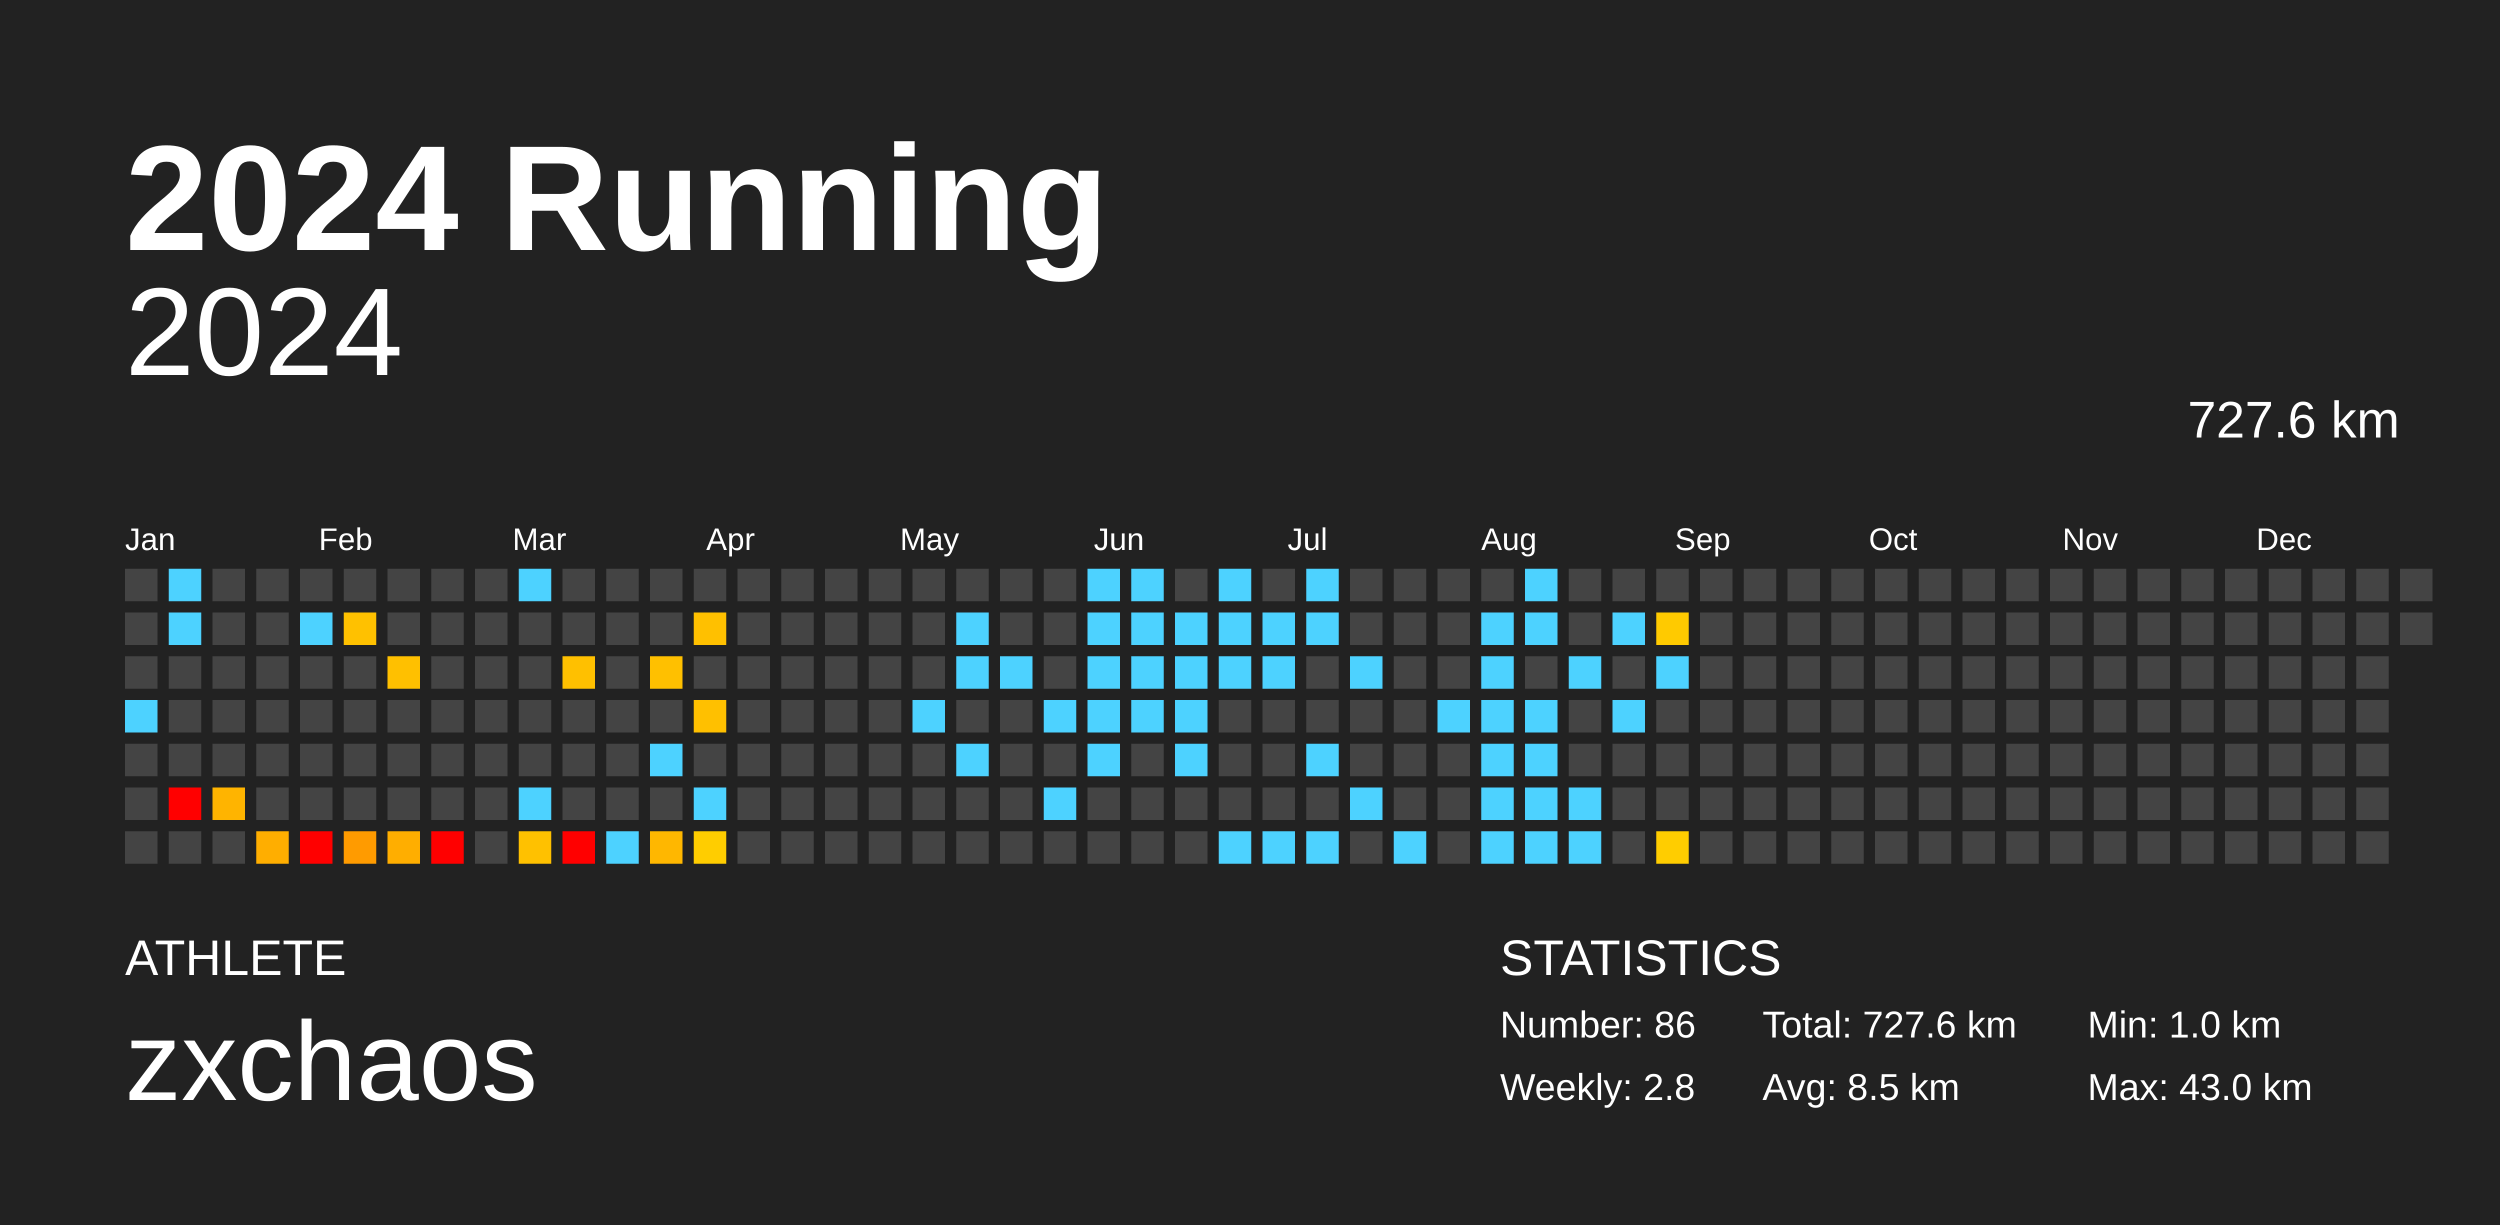
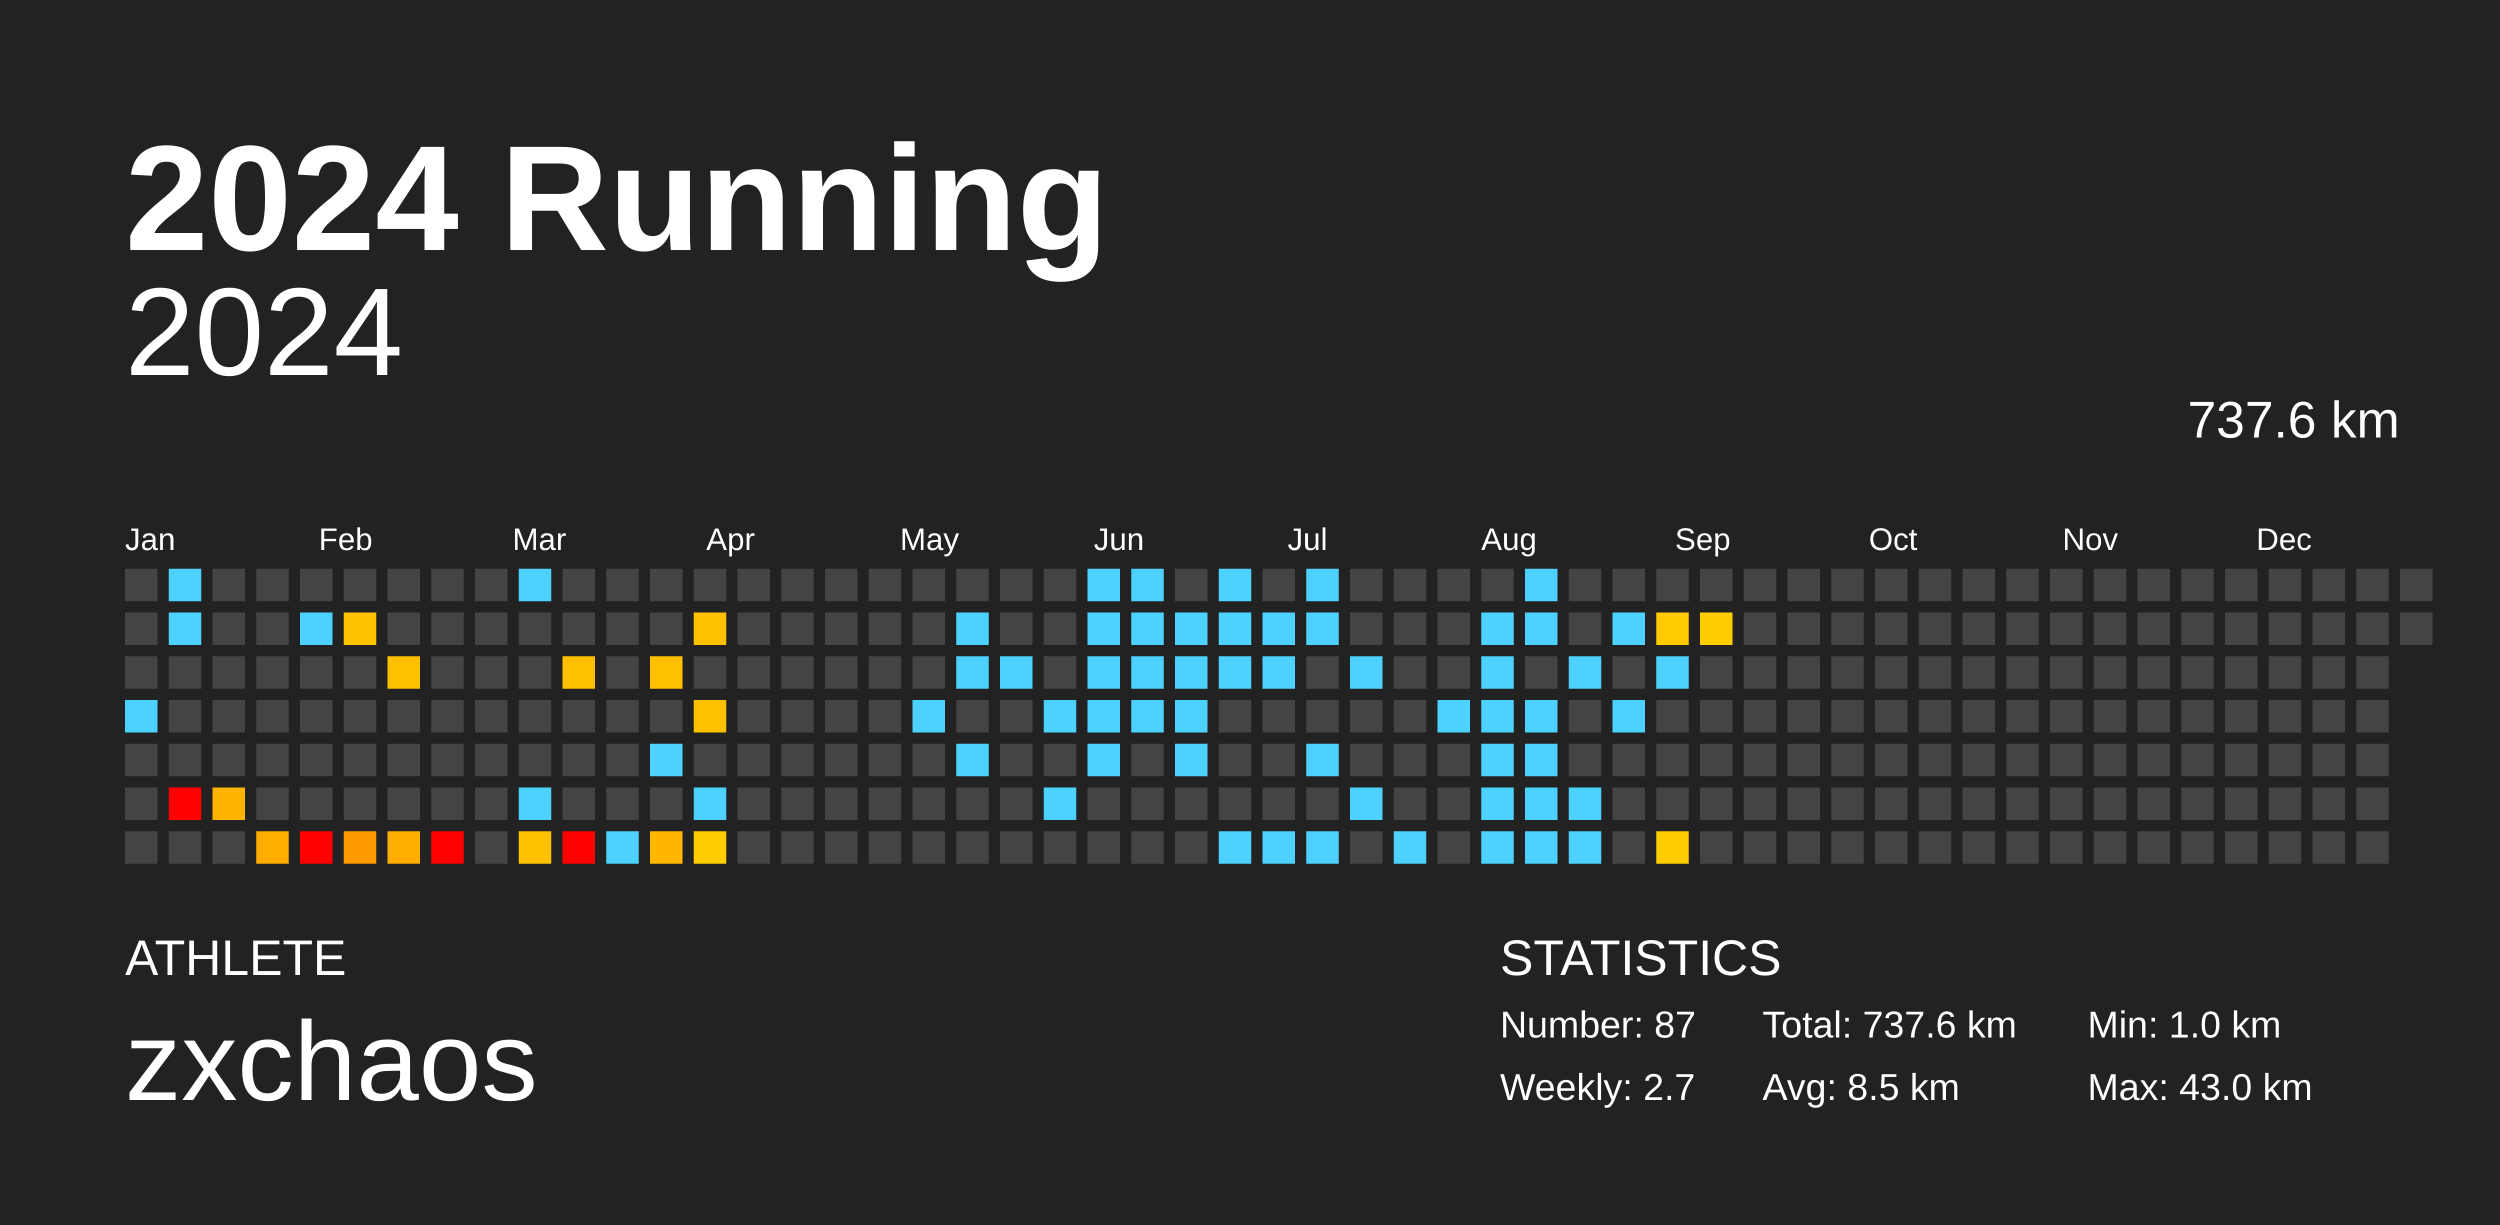
<svg xmlns="http://www.w3.org/2000/svg" baseProfile="full" height="98mm" version="1.1" viewBox="0,0,200,98" width="200mm">
  <defs />
  <rect fill="#222222" height="98" width="200" x="0" y="0" />
  <text fill="#FFFFFF" style="font-size:12px; font-family:Arial; font-weight:bold;" x="10" y="20">2024 Running</text>
  <text fill="#FFFFFF" style="font-size:4px; font-family:Arial" x="10" y="78">ATHLETE</text>
  <text fill="#FFFFFF" style="font-size:9px; font-family:Arial" x="10" y="88">zxchaos</text>
  <text fill="#FFFFFF" style="font-size:4px; font-family:Arial" x="120" y="78">STATISTICS</text>
-   <text fill="#FFFFFF" style="font-size:3px; font-family:Arial" x="120" y="83">Number: 86</text>
-   <text fill="#FFFFFF" style="font-size:3px; font-family:Arial" x="120" y="88">Weekly: 2.8</text>
-   <text fill="#FFFFFF" style="font-size:3px; font-family:Arial" x="141" y="83">Total: 727.6 km</text>
+   <text fill="#FFFFFF" style="font-size:3px; font-family:Arial" x="120" y="83">Number: 87</text>
+   <text fill="#FFFFFF" style="font-size:3px; font-family:Arial" x="120" y="88">Weekly: 2.7</text>
+   <text fill="#FFFFFF" style="font-size:3px; font-family:Arial" x="141" y="83">Total: 737.6 km</text>
  <text fill="#FFFFFF" style="font-size:3px; font-family:Arial" x="141" y="88">Avg: 8.5 km</text>
  <text fill="#FFFFFF" style="font-size:3px; font-family:Arial" x="167" y="83">Min: 1.0 km</text>
  <text fill="#FFFFFF" style="font-size:3px; font-family:Arial" x="167" y="88">Max: 43.0 km</text>
  <text alignment-baseline="hanging" fill="#FFFFFF" style="font-size:10.0px; font-family:Arial;" x="10" y="30">2024</text>
-   <text alignment-baseline="hanging" fill="#FFFFFF" style="font-size:4.125px; font-family:Arial;" x="175" y="35">727.6 km</text>
+   <text alignment-baseline="hanging" fill="#FFFFFF" style="font-size:4.125px; font-family:Arial;" x="175" y="35">737.6 km</text>
  <text fill="#FFFFFF" style="font-size:2.5px; font-family:Arial" x="10.0" y="44">Jan</text>
  <text fill="#FFFFFF" style="font-size:2.5px; font-family:Arial" x="25.5" y="44">Feb</text>
  <text fill="#FFFFFF" style="font-size:2.5px; font-family:Arial" x="41.0" y="44">Mar</text>
  <text fill="#FFFFFF" style="font-size:2.5px; font-family:Arial" x="56.5" y="44">Apr</text>
  <text fill="#FFFFFF" style="font-size:2.5px; font-family:Arial" x="72.0" y="44">May</text>
  <text fill="#FFFFFF" style="font-size:2.5px; font-family:Arial" x="87.5" y="44">Jun</text>
  <text fill="#FFFFFF" style="font-size:2.5px; font-family:Arial" x="103.0" y="44">Jul</text>
  <text fill="#FFFFFF" style="font-size:2.5px; font-family:Arial" x="118.5" y="44">Aug</text>
  <text fill="#FFFFFF" style="font-size:2.5px; font-family:Arial" x="134.0" y="44">Sep</text>
  <text fill="#FFFFFF" style="font-size:2.5px; font-family:Arial" x="149.5" y="44">Oct</text>
  <text fill="#FFFFFF" style="font-size:2.5px; font-family:Arial" x="165.0" y="44">Nov</text>
  <text fill="#FFFFFF" style="font-size:2.5px; font-family:Arial" x="180.5" y="44">Dec</text>
  <rect fill="#444444" height="2.6" width="2.6" x="10.0" y="45.5" />
  <rect fill="#444444" height="2.6" width="2.6" x="10.0" y="49.0" />
  <rect fill="#444444" height="2.6" width="2.6" x="10.0" y="52.5" />
  <rect fill="#4dd2ff" height="2.6" width="2.6" x="10.0" y="56.0" />
  <rect fill="#444444" height="2.6" width="2.6" x="10.0" y="59.5" />
  <rect fill="#444444" height="2.6" width="2.6" x="10.0" y="63.0" />
  <rect fill="#444444" height="2.6" width="2.6" x="10.0" y="66.5" />
  <rect fill="#4dd2ff" height="2.6" width="2.6" x="13.5" y="45.5" />
  <rect fill="#4dd2ff" height="2.6" width="2.6" x="13.5" y="49.0" />
  <rect fill="#444444" height="2.6" width="2.6" x="13.5" y="52.5" />
  <rect fill="#444444" height="2.6" width="2.6" x="13.5" y="56.0" />
  <rect fill="#444444" height="2.6" width="2.6" x="13.5" y="59.5" />
  <rect fill="red" height="2.6" width="2.6" x="13.5" y="63.0" />
  <rect fill="#444444" height="2.6" width="2.6" x="13.5" y="66.5" />
  <rect fill="#444444" height="2.6" width="2.6" x="17.0" y="45.5" />
  <rect fill="#444444" height="2.6" width="2.6" x="17.0" y="49.0" />
  <rect fill="#444444" height="2.6" width="2.6" x="17.0" y="52.5" />
  <rect fill="#444444" height="2.6" width="2.6" x="17.0" y="56.0" />
  <rect fill="#444444" height="2.6" width="2.6" x="17.0" y="59.5" />
  <rect fill="#ffb400" height="2.6" width="2.6" x="17.0" y="63.0" />
  <rect fill="#444444" height="2.6" width="2.6" x="17.0" y="66.5" />
  <rect fill="#444444" height="2.6" width="2.6" x="20.5" y="45.5" />
  <rect fill="#444444" height="2.6" width="2.6" x="20.5" y="49.0" />
  <rect fill="#444444" height="2.6" width="2.6" x="20.5" y="52.5" />
  <rect fill="#444444" height="2.6" width="2.6" x="20.5" y="56.0" />
  <rect fill="#444444" height="2.6" width="2.6" x="20.5" y="59.5" />
  <rect fill="#444444" height="2.6" width="2.6" x="20.5" y="63.0" />
  <rect fill="#ffae00" height="2.6" width="2.6" x="20.5" y="66.5" />
  <rect fill="#444444" height="2.6" width="2.6" x="24.0" y="45.5" />
  <rect fill="#4dd2ff" height="2.6" width="2.6" x="24.0" y="49.0" />
  <rect fill="#444444" height="2.6" width="2.6" x="24.0" y="52.5" />
  <rect fill="#444444" height="2.6" width="2.6" x="24.0" y="56.0" />
  <rect fill="#444444" height="2.6" width="2.6" x="24.0" y="59.5" />
  <rect fill="#444444" height="2.6" width="2.6" x="24.0" y="63.0" />
  <rect fill="red" height="2.6" width="2.6" x="24.0" y="66.5" />
  <rect fill="#444444" height="2.6" width="2.6" x="27.5" y="45.5" />
  <rect fill="#ffc100" height="2.6" width="2.6" x="27.5" y="49.0" />
  <rect fill="#444444" height="2.6" width="2.6" x="27.5" y="52.5" />
  <rect fill="#444444" height="2.6" width="2.6" x="27.5" y="56.0" />
  <rect fill="#444444" height="2.6" width="2.6" x="27.5" y="59.5" />
  <rect fill="#444444" height="2.6" width="2.6" x="27.5" y="63.0" />
  <rect fill="#ff9b00" height="2.6" width="2.6" x="27.5" y="66.5" />
  <rect fill="#444444" height="2.6" width="2.6" x="31.0" y="45.5" />
  <rect fill="#444444" height="2.6" width="2.6" x="31.0" y="49.0" />
  <rect fill="#ffc000" height="2.6" width="2.6" x="31.0" y="52.5" />
  <rect fill="#444444" height="2.6" width="2.6" x="31.0" y="56.0" />
  <rect fill="#444444" height="2.6" width="2.6" x="31.0" y="59.5" />
  <rect fill="#444444" height="2.6" width="2.6" x="31.0" y="63.0" />
  <rect fill="#ffae00" height="2.6" width="2.6" x="31.0" y="66.5" />
  <rect fill="#444444" height="2.6" width="2.6" x="34.5" y="45.5" />
  <rect fill="#444444" height="2.6" width="2.6" x="34.5" y="49.0" />
  <rect fill="#444444" height="2.6" width="2.6" x="34.5" y="52.5" />
  <rect fill="#444444" height="2.6" width="2.6" x="34.5" y="56.0" />
  <rect fill="#444444" height="2.6" width="2.6" x="34.5" y="59.5" />
  <rect fill="#444444" height="2.6" width="2.6" x="34.5" y="63.0" />
  <rect fill="red" height="2.6" width="2.6" x="34.5" y="66.5" />
  <rect fill="#444444" height="2.6" width="2.6" x="38.0" y="45.5" />
  <rect fill="#444444" height="2.6" width="2.6" x="38.0" y="49.0" />
  <rect fill="#444444" height="2.6" width="2.6" x="38.0" y="52.5" />
  <rect fill="#444444" height="2.6" width="2.6" x="38.0" y="56.0" />
  <rect fill="#444444" height="2.6" width="2.6" x="38.0" y="59.5" />
  <rect fill="#444444" height="2.6" width="2.6" x="38.0" y="63.0" />
  <rect fill="#444444" height="2.6" width="2.6" x="38.0" y="66.5" />
  <rect fill="#4dd2ff" height="2.6" width="2.6" x="41.5" y="45.5" />
  <rect fill="#444444" height="2.6" width="2.6" x="41.5" y="49.0" />
  <rect fill="#444444" height="2.6" width="2.6" x="41.5" y="52.5" />
  <rect fill="#444444" height="2.6" width="2.6" x="41.5" y="56.0" />
  <rect fill="#444444" height="2.6" width="2.6" x="41.5" y="59.5" />
  <rect fill="#4dd2ff" height="2.6" width="2.6" x="41.5" y="63.0" />
  <rect fill="#ffc100" height="2.6" width="2.6" x="41.5" y="66.5" />
  <rect fill="#444444" height="2.6" width="2.6" x="45.0" y="45.5" />
  <rect fill="#444444" height="2.6" width="2.6" x="45.0" y="49.0" />
  <rect fill="#ffc000" height="2.6" width="2.6" x="45.0" y="52.5" />
  <rect fill="#444444" height="2.6" width="2.6" x="45.0" y="56.0" />
  <rect fill="#444444" height="2.6" width="2.6" x="45.0" y="59.5" />
  <rect fill="#444444" height="2.6" width="2.6" x="45.0" y="63.0" />
  <rect fill="red" height="2.6" width="2.6" x="45.0" y="66.5" />
  <rect fill="#444444" height="2.6" width="2.6" x="48.5" y="45.5" />
  <rect fill="#444444" height="2.6" width="2.6" x="48.5" y="49.0" />
  <rect fill="#444444" height="2.6" width="2.6" x="48.5" y="52.5" />
  <rect fill="#444444" height="2.6" width="2.6" x="48.5" y="56.0" />
  <rect fill="#444444" height="2.6" width="2.6" x="48.5" y="59.5" />
  <rect fill="#444444" height="2.6" width="2.6" x="48.5" y="63.0" />
  <rect fill="#4dd2ff" height="2.6" width="2.6" x="48.5" y="66.5" />
  <rect fill="#444444" height="2.6" width="2.6" x="52.0" y="45.5" />
  <rect fill="#444444" height="2.6" width="2.6" x="52.0" y="49.0" />
  <rect fill="#ffc000" height="2.6" width="2.6" x="52.0" y="52.5" />
  <rect fill="#444444" height="2.6" width="2.6" x="52.0" y="56.0" />
  <rect fill="#4dd2ff" height="2.6" width="2.6" x="52.0" y="59.5" />
  <rect fill="#444444" height="2.6" width="2.6" x="52.0" y="63.0" />
  <rect fill="#ffb700" height="2.6" width="2.6" x="52.0" y="66.5" />
  <rect fill="#444444" height="2.6" width="2.6" x="55.5" y="45.5" />
  <rect fill="#ffc000" height="2.6" width="2.6" x="55.5" y="49.0" />
  <rect fill="#444444" height="2.6" width="2.6" x="55.5" y="52.5" />
  <rect fill="#ffc000" height="2.6" width="2.6" x="55.5" y="56.0" />
  <rect fill="#444444" height="2.6" width="2.6" x="55.5" y="59.5" />
  <rect fill="#4dd2ff" height="2.6" width="2.6" x="55.5" y="63.0" />
  <rect fill="#ffcd00" height="2.6" width="2.6" x="55.5" y="66.5" />
  <rect fill="#444444" height="2.6" width="2.6" x="59.0" y="45.5" />
  <rect fill="#444444" height="2.6" width="2.6" x="59.0" y="49.0" />
  <rect fill="#444444" height="2.6" width="2.6" x="59.0" y="52.5" />
  <rect fill="#444444" height="2.6" width="2.6" x="59.0" y="56.0" />
  <rect fill="#444444" height="2.6" width="2.6" x="59.0" y="59.5" />
  <rect fill="#444444" height="2.6" width="2.6" x="59.0" y="63.0" />
  <rect fill="#444444" height="2.6" width="2.6" x="59.0" y="66.5" />
  <rect fill="#444444" height="2.6" width="2.6" x="62.5" y="45.5" />
  <rect fill="#444444" height="2.6" width="2.6" x="62.5" y="49.0" />
  <rect fill="#444444" height="2.6" width="2.6" x="62.5" y="52.5" />
  <rect fill="#444444" height="2.6" width="2.6" x="62.5" y="56.0" />
  <rect fill="#444444" height="2.6" width="2.6" x="62.5" y="59.5" />
  <rect fill="#444444" height="2.6" width="2.6" x="62.5" y="63.0" />
  <rect fill="#444444" height="2.6" width="2.6" x="62.5" y="66.5" />
  <rect fill="#444444" height="2.6" width="2.6" x="66.0" y="45.5" />
  <rect fill="#444444" height="2.6" width="2.6" x="66.0" y="49.0" />
  <rect fill="#444444" height="2.6" width="2.6" x="66.0" y="52.5" />
  <rect fill="#444444" height="2.6" width="2.6" x="66.0" y="56.0" />
  <rect fill="#444444" height="2.6" width="2.6" x="66.0" y="59.5" />
  <rect fill="#444444" height="2.6" width="2.6" x="66.0" y="63.0" />
  <rect fill="#444444" height="2.6" width="2.6" x="66.0" y="66.5" />
  <rect fill="#444444" height="2.6" width="2.6" x="69.5" y="45.5" />
  <rect fill="#444444" height="2.6" width="2.6" x="69.5" y="49.0" />
  <rect fill="#444444" height="2.6" width="2.6" x="69.5" y="52.5" />
  <rect fill="#444444" height="2.6" width="2.6" x="69.5" y="56.0" />
  <rect fill="#444444" height="2.6" width="2.6" x="69.5" y="59.5" />
  <rect fill="#444444" height="2.6" width="2.6" x="69.5" y="63.0" />
  <rect fill="#444444" height="2.6" width="2.6" x="69.5" y="66.5" />
  <rect fill="#444444" height="2.6" width="2.6" x="73.0" y="45.5" />
  <rect fill="#444444" height="2.6" width="2.6" x="73.0" y="49.0" />
  <rect fill="#444444" height="2.6" width="2.6" x="73.0" y="52.5" />
  <rect fill="#4dd2ff" height="2.6" width="2.6" x="73.0" y="56.0" />
  <rect fill="#444444" height="2.6" width="2.6" x="73.0" y="59.5" />
  <rect fill="#444444" height="2.6" width="2.6" x="73.0" y="63.0" />
  <rect fill="#444444" height="2.6" width="2.6" x="73.0" y="66.5" />
  <rect fill="#444444" height="2.6" width="2.6" x="76.5" y="45.5" />
  <rect fill="#4dd2ff" height="2.6" width="2.6" x="76.5" y="49.0" />
  <rect fill="#4dd2ff" height="2.6" width="2.6" x="76.5" y="52.5" />
  <rect fill="#444444" height="2.6" width="2.6" x="76.5" y="56.0" />
  <rect fill="#4dd2ff" height="2.6" width="2.6" x="76.5" y="59.5" />
  <rect fill="#444444" height="2.6" width="2.6" x="76.5" y="63.0" />
  <rect fill="#444444" height="2.6" width="2.6" x="76.5" y="66.5" />
  <rect fill="#444444" height="2.6" width="2.6" x="80.0" y="45.5" />
  <rect fill="#444444" height="2.6" width="2.6" x="80.0" y="49.0" />
  <rect fill="#4dd2ff" height="2.6" width="2.6" x="80.0" y="52.5" />
  <rect fill="#444444" height="2.6" width="2.6" x="80.0" y="56.0" />
  <rect fill="#444444" height="2.6" width="2.6" x="80.0" y="59.5" />
  <rect fill="#444444" height="2.6" width="2.6" x="80.0" y="63.0" />
  <rect fill="#444444" height="2.6" width="2.6" x="80.0" y="66.5" />
  <rect fill="#444444" height="2.6" width="2.6" x="83.5" y="45.5" />
  <rect fill="#444444" height="2.6" width="2.6" x="83.5" y="49.0" />
  <rect fill="#444444" height="2.6" width="2.6" x="83.5" y="52.5" />
  <rect fill="#4dd2ff" height="2.6" width="2.6" x="83.5" y="56.0" />
  <rect fill="#444444" height="2.6" width="2.6" x="83.5" y="59.5" />
  <rect fill="#4dd2ff" height="2.6" width="2.6" x="83.5" y="63.0" />
  <rect fill="#444444" height="2.6" width="2.6" x="83.5" y="66.5" />
  <rect fill="#4dd2ff" height="2.6" width="2.6" x="87.0" y="45.5" />
  <rect fill="#4dd2ff" height="2.6" width="2.6" x="87.0" y="49.0" />
  <rect fill="#4dd2ff" height="2.6" width="2.6" x="87.0" y="52.5" />
  <rect fill="#4dd2ff" height="2.6" width="2.6" x="87.0" y="56.0" />
  <rect fill="#4dd2ff" height="2.6" width="2.6" x="87.0" y="59.5" />
  <rect fill="#444444" height="2.6" width="2.6" x="87.0" y="63.0" />
  <rect fill="#444444" height="2.6" width="2.6" x="87.0" y="66.5" />
  <rect fill="#4dd2ff" height="2.6" width="2.6" x="90.5" y="45.5" />
  <rect fill="#4dd2ff" height="2.6" width="2.6" x="90.5" y="49.0" />
  <rect fill="#4dd2ff" height="2.6" width="2.6" x="90.5" y="52.5" />
  <rect fill="#4dd2ff" height="2.6" width="2.6" x="90.5" y="56.0" />
  <rect fill="#444444" height="2.6" width="2.6" x="90.5" y="59.5" />
  <rect fill="#444444" height="2.6" width="2.6" x="90.5" y="63.0" />
  <rect fill="#444444" height="2.6" width="2.6" x="90.5" y="66.5" />
  <rect fill="#444444" height="2.6" width="2.6" x="94.0" y="45.5" />
  <rect fill="#4dd2ff" height="2.6" width="2.6" x="94.0" y="49.0" />
  <rect fill="#4dd2ff" height="2.6" width="2.6" x="94.0" y="52.5" />
  <rect fill="#4dd2ff" height="2.6" width="2.6" x="94.0" y="56.0" />
  <rect fill="#4dd2ff" height="2.6" width="2.6" x="94.0" y="59.5" />
  <rect fill="#444444" height="2.6" width="2.6" x="94.0" y="63.0" />
  <rect fill="#444444" height="2.6" width="2.6" x="94.0" y="66.5" />
  <rect fill="#4dd2ff" height="2.6" width="2.6" x="97.5" y="45.5" />
  <rect fill="#4dd2ff" height="2.6" width="2.6" x="97.5" y="49.0" />
  <rect fill="#4dd2ff" height="2.6" width="2.6" x="97.5" y="52.5" />
  <rect fill="#444444" height="2.6" width="2.6" x="97.5" y="56.0" />
  <rect fill="#444444" height="2.6" width="2.6" x="97.5" y="59.5" />
  <rect fill="#444444" height="2.6" width="2.6" x="97.5" y="63.0" />
  <rect fill="#4dd2ff" height="2.6" width="2.6" x="97.5" y="66.5" />
  <rect fill="#444444" height="2.6" width="2.6" x="101.0" y="45.5" />
  <rect fill="#4dd2ff" height="2.6" width="2.6" x="101.0" y="49.0" />
  <rect fill="#4dd2ff" height="2.6" width="2.6" x="101.0" y="52.5" />
  <rect fill="#444444" height="2.6" width="2.6" x="101.0" y="56.0" />
  <rect fill="#444444" height="2.6" width="2.6" x="101.0" y="59.5" />
  <rect fill="#444444" height="2.6" width="2.6" x="101.0" y="63.0" />
  <rect fill="#4dd2ff" height="2.6" width="2.6" x="101.0" y="66.5" />
  <rect fill="#4dd2ff" height="2.6" width="2.6" x="104.5" y="45.5" />
  <rect fill="#4dd2ff" height="2.6" width="2.6" x="104.5" y="49.0" />
  <rect fill="#444444" height="2.6" width="2.6" x="104.5" y="52.5" />
  <rect fill="#444444" height="2.6" width="2.6" x="104.5" y="56.0" />
  <rect fill="#4dd2ff" height="2.6" width="2.6" x="104.5" y="59.5" />
  <rect fill="#444444" height="2.6" width="2.6" x="104.5" y="63.0" />
  <rect fill="#4dd2ff" height="2.6" width="2.6" x="104.5" y="66.5" />
  <rect fill="#444444" height="2.6" width="2.6" x="108.0" y="45.5" />
  <rect fill="#444444" height="2.6" width="2.6" x="108.0" y="49.0" />
  <rect fill="#4dd2ff" height="2.6" width="2.6" x="108.0" y="52.5" />
  <rect fill="#444444" height="2.6" width="2.6" x="108.0" y="56.0" />
  <rect fill="#444444" height="2.6" width="2.6" x="108.0" y="59.5" />
  <rect fill="#4dd2ff" height="2.6" width="2.6" x="108.0" y="63.0" />
  <rect fill="#444444" height="2.6" width="2.6" x="108.0" y="66.5" />
  <rect fill="#444444" height="2.6" width="2.6" x="111.5" y="45.5" />
  <rect fill="#444444" height="2.6" width="2.6" x="111.5" y="49.0" />
  <rect fill="#444444" height="2.6" width="2.6" x="111.5" y="52.5" />
  <rect fill="#444444" height="2.6" width="2.6" x="111.5" y="56.0" />
  <rect fill="#444444" height="2.6" width="2.6" x="111.5" y="59.5" />
  <rect fill="#444444" height="2.6" width="2.6" x="111.5" y="63.0" />
  <rect fill="#4dd2ff" height="2.6" width="2.6" x="111.5" y="66.5" />
  <rect fill="#444444" height="2.6" width="2.6" x="115.0" y="45.5" />
  <rect fill="#444444" height="2.6" width="2.6" x="115.0" y="49.0" />
  <rect fill="#444444" height="2.6" width="2.6" x="115.0" y="52.5" />
  <rect fill="#4dd2ff" height="2.6" width="2.6" x="115.0" y="56.0" />
  <rect fill="#444444" height="2.6" width="2.6" x="115.0" y="59.5" />
  <rect fill="#444444" height="2.6" width="2.6" x="115.0" y="63.0" />
  <rect fill="#444444" height="2.6" width="2.6" x="115.0" y="66.5" />
  <rect fill="#444444" height="2.6" width="2.6" x="118.5" y="45.5" />
  <rect fill="#4dd2ff" height="2.6" width="2.6" x="118.5" y="49.0" />
  <rect fill="#4dd2ff" height="2.6" width="2.6" x="118.5" y="52.5" />
  <rect fill="#4dd2ff" height="2.6" width="2.6" x="118.5" y="56.0" />
  <rect fill="#4dd2ff" height="2.6" width="2.6" x="118.5" y="59.5" />
  <rect fill="#4dd2ff" height="2.6" width="2.6" x="118.5" y="63.0" />
  <rect fill="#4dd2ff" height="2.6" width="2.6" x="118.5" y="66.5" />
  <rect fill="#4dd2ff" height="2.6" width="2.6" x="122.0" y="45.5" />
  <rect fill="#4dd2ff" height="2.6" width="2.6" x="122.0" y="49.0" />
  <rect fill="#444444" height="2.6" width="2.6" x="122.0" y="52.5" />
  <rect fill="#4dd2ff" height="2.6" width="2.6" x="122.0" y="56.0" />
  <rect fill="#4dd2ff" height="2.6" width="2.6" x="122.0" y="59.5" />
  <rect fill="#4dd2ff" height="2.6" width="2.6" x="122.0" y="63.0" />
  <rect fill="#4dd2ff" height="2.6" width="2.6" x="122.0" y="66.5" />
  <rect fill="#444444" height="2.6" width="2.6" x="125.5" y="45.5" />
  <rect fill="#444444" height="2.6" width="2.6" x="125.5" y="49.0" />
  <rect fill="#4dd2ff" height="2.6" width="2.6" x="125.5" y="52.5" />
  <rect fill="#444444" height="2.6" width="2.6" x="125.5" y="56.0" />
  <rect fill="#444444" height="2.6" width="2.6" x="125.5" y="59.5" />
  <rect fill="#4dd2ff" height="2.6" width="2.6" x="125.5" y="63.0" />
  <rect fill="#4dd2ff" height="2.6" width="2.6" x="125.5" y="66.5" />
  <rect fill="#444444" height="2.6" width="2.6" x="129.0" y="45.5" />
  <rect fill="#4dd2ff" height="2.6" width="2.6" x="129.0" y="49.0" />
  <rect fill="#444444" height="2.6" width="2.6" x="129.0" y="52.5" />
  <rect fill="#4dd2ff" height="2.6" width="2.6" x="129.0" y="56.0" />
  <rect fill="#444444" height="2.6" width="2.6" x="129.0" y="59.5" />
  <rect fill="#444444" height="2.6" width="2.6" x="129.0" y="63.0" />
  <rect fill="#444444" height="2.6" width="2.6" x="129.0" y="66.5" />
  <rect fill="#444444" height="2.6" width="2.6" x="132.5" y="45.5" />
  <rect fill="#ffca00" height="2.6" width="2.6" x="132.5" y="49.0" />
  <rect fill="#4dd2ff" height="2.6" width="2.6" x="132.5" y="52.5" />
  <rect fill="#444444" height="2.6" width="2.6" x="132.5" y="56.0" />
  <rect fill="#444444" height="2.6" width="2.6" x="132.5" y="59.5" />
  <rect fill="#444444" height="2.6" width="2.6" x="132.5" y="63.0" />
  <rect fill="#ffcd00" height="2.6" width="2.6" x="132.5" y="66.5" />
  <rect fill="#444444" height="2.6" width="2.6" x="136.0" y="45.5" />
-   <rect fill="#444444" height="2.6" width="2.6" x="136.0" y="49.0" />
+   <rect fill="#ffcd00" height="2.6" width="2.6" x="136.0" y="49.0" />
  <rect fill="#444444" height="2.6" width="2.6" x="136.0" y="52.5" />
  <rect fill="#444444" height="2.6" width="2.6" x="136.0" y="56.0" />
  <rect fill="#444444" height="2.6" width="2.6" x="136.0" y="59.5" />
  <rect fill="#444444" height="2.6" width="2.6" x="136.0" y="63.0" />
  <rect fill="#444444" height="2.6" width="2.6" x="136.0" y="66.5" />
  <rect fill="#444444" height="2.6" width="2.6" x="139.5" y="45.5" />
  <rect fill="#444444" height="2.6" width="2.6" x="139.5" y="49.0" />
  <rect fill="#444444" height="2.6" width="2.6" x="139.5" y="52.5" />
  <rect fill="#444444" height="2.6" width="2.6" x="139.5" y="56.0" />
  <rect fill="#444444" height="2.6" width="2.6" x="139.5" y="59.5" />
  <rect fill="#444444" height="2.6" width="2.6" x="139.5" y="63.0" />
  <rect fill="#444444" height="2.6" width="2.6" x="139.5" y="66.5" />
  <rect fill="#444444" height="2.6" width="2.6" x="143.0" y="45.5" />
  <rect fill="#444444" height="2.6" width="2.6" x="143.0" y="49.0" />
  <rect fill="#444444" height="2.6" width="2.6" x="143.0" y="52.5" />
  <rect fill="#444444" height="2.6" width="2.6" x="143.0" y="56.0" />
  <rect fill="#444444" height="2.6" width="2.6" x="143.0" y="59.5" />
  <rect fill="#444444" height="2.6" width="2.6" x="143.0" y="63.0" />
  <rect fill="#444444" height="2.6" width="2.6" x="143.0" y="66.5" />
  <rect fill="#444444" height="2.6" width="2.6" x="146.5" y="45.5" />
  <rect fill="#444444" height="2.6" width="2.6" x="146.5" y="49.0" />
  <rect fill="#444444" height="2.6" width="2.6" x="146.5" y="52.5" />
  <rect fill="#444444" height="2.6" width="2.6" x="146.5" y="56.0" />
  <rect fill="#444444" height="2.6" width="2.6" x="146.5" y="59.5" />
  <rect fill="#444444" height="2.6" width="2.6" x="146.5" y="63.0" />
  <rect fill="#444444" height="2.6" width="2.6" x="146.5" y="66.5" />
  <rect fill="#444444" height="2.6" width="2.6" x="150.0" y="45.5" />
  <rect fill="#444444" height="2.6" width="2.6" x="150.0" y="49.0" />
  <rect fill="#444444" height="2.6" width="2.6" x="150.0" y="52.5" />
  <rect fill="#444444" height="2.6" width="2.6" x="150.0" y="56.0" />
  <rect fill="#444444" height="2.6" width="2.6" x="150.0" y="59.5" />
  <rect fill="#444444" height="2.6" width="2.6" x="150.0" y="63.0" />
  <rect fill="#444444" height="2.6" width="2.6" x="150.0" y="66.5" />
  <rect fill="#444444" height="2.6" width="2.6" x="153.5" y="45.5" />
  <rect fill="#444444" height="2.6" width="2.6" x="153.5" y="49.0" />
  <rect fill="#444444" height="2.6" width="2.6" x="153.5" y="52.5" />
  <rect fill="#444444" height="2.6" width="2.6" x="153.5" y="56.0" />
  <rect fill="#444444" height="2.6" width="2.6" x="153.5" y="59.5" />
  <rect fill="#444444" height="2.6" width="2.6" x="153.5" y="63.0" />
  <rect fill="#444444" height="2.6" width="2.6" x="153.5" y="66.5" />
  <rect fill="#444444" height="2.6" width="2.6" x="157.0" y="45.5" />
  <rect fill="#444444" height="2.6" width="2.6" x="157.0" y="49.0" />
  <rect fill="#444444" height="2.6" width="2.6" x="157.0" y="52.5" />
  <rect fill="#444444" height="2.6" width="2.6" x="157.0" y="56.0" />
  <rect fill="#444444" height="2.6" width="2.6" x="157.0" y="59.5" />
  <rect fill="#444444" height="2.6" width="2.6" x="157.0" y="63.0" />
  <rect fill="#444444" height="2.6" width="2.6" x="157.0" y="66.5" />
  <rect fill="#444444" height="2.6" width="2.6" x="160.5" y="45.5" />
  <rect fill="#444444" height="2.6" width="2.6" x="160.5" y="49.0" />
  <rect fill="#444444" height="2.6" width="2.6" x="160.5" y="52.5" />
  <rect fill="#444444" height="2.6" width="2.6" x="160.5" y="56.0" />
  <rect fill="#444444" height="2.6" width="2.6" x="160.5" y="59.5" />
  <rect fill="#444444" height="2.6" width="2.6" x="160.5" y="63.0" />
  <rect fill="#444444" height="2.6" width="2.6" x="160.5" y="66.5" />
  <rect fill="#444444" height="2.6" width="2.6" x="164.0" y="45.5" />
  <rect fill="#444444" height="2.6" width="2.6" x="164.0" y="49.0" />
  <rect fill="#444444" height="2.6" width="2.6" x="164.0" y="52.5" />
  <rect fill="#444444" height="2.6" width="2.6" x="164.0" y="56.0" />
  <rect fill="#444444" height="2.6" width="2.6" x="164.0" y="59.5" />
  <rect fill="#444444" height="2.6" width="2.6" x="164.0" y="63.0" />
  <rect fill="#444444" height="2.6" width="2.6" x="164.0" y="66.5" />
  <rect fill="#444444" height="2.6" width="2.6" x="167.5" y="45.5" />
  <rect fill="#444444" height="2.6" width="2.6" x="167.5" y="49.0" />
  <rect fill="#444444" height="2.6" width="2.6" x="167.5" y="52.5" />
  <rect fill="#444444" height="2.6" width="2.6" x="167.5" y="56.0" />
  <rect fill="#444444" height="2.6" width="2.6" x="167.5" y="59.5" />
  <rect fill="#444444" height="2.6" width="2.6" x="167.5" y="63.0" />
  <rect fill="#444444" height="2.6" width="2.6" x="167.5" y="66.5" />
  <rect fill="#444444" height="2.6" width="2.6" x="171.0" y="45.5" />
  <rect fill="#444444" height="2.6" width="2.6" x="171.0" y="49.0" />
  <rect fill="#444444" height="2.6" width="2.6" x="171.0" y="52.5" />
  <rect fill="#444444" height="2.6" width="2.6" x="171.0" y="56.0" />
  <rect fill="#444444" height="2.6" width="2.6" x="171.0" y="59.5" />
  <rect fill="#444444" height="2.6" width="2.6" x="171.0" y="63.0" />
  <rect fill="#444444" height="2.6" width="2.6" x="171.0" y="66.5" />
  <rect fill="#444444" height="2.6" width="2.6" x="174.5" y="45.5" />
  <rect fill="#444444" height="2.6" width="2.6" x="174.5" y="49.0" />
  <rect fill="#444444" height="2.6" width="2.6" x="174.5" y="52.5" />
  <rect fill="#444444" height="2.6" width="2.6" x="174.5" y="56.0" />
  <rect fill="#444444" height="2.6" width="2.6" x="174.5" y="59.5" />
  <rect fill="#444444" height="2.6" width="2.6" x="174.5" y="63.0" />
  <rect fill="#444444" height="2.6" width="2.6" x="174.5" y="66.5" />
  <rect fill="#444444" height="2.6" width="2.6" x="178.0" y="45.5" />
  <rect fill="#444444" height="2.6" width="2.6" x="178.0" y="49.0" />
  <rect fill="#444444" height="2.6" width="2.6" x="178.0" y="52.5" />
  <rect fill="#444444" height="2.6" width="2.6" x="178.0" y="56.0" />
  <rect fill="#444444" height="2.6" width="2.6" x="178.0" y="59.5" />
  <rect fill="#444444" height="2.6" width="2.6" x="178.0" y="63.0" />
  <rect fill="#444444" height="2.6" width="2.6" x="178.0" y="66.5" />
  <rect fill="#444444" height="2.6" width="2.6" x="181.5" y="45.5" />
  <rect fill="#444444" height="2.6" width="2.6" x="181.5" y="49.0" />
  <rect fill="#444444" height="2.6" width="2.6" x="181.5" y="52.5" />
  <rect fill="#444444" height="2.6" width="2.6" x="181.5" y="56.0" />
  <rect fill="#444444" height="2.6" width="2.6" x="181.5" y="59.5" />
  <rect fill="#444444" height="2.6" width="2.6" x="181.5" y="63.0" />
  <rect fill="#444444" height="2.6" width="2.6" x="181.5" y="66.5" />
  <rect fill="#444444" height="2.6" width="2.6" x="185.0" y="45.5" />
  <rect fill="#444444" height="2.6" width="2.6" x="185.0" y="49.0" />
  <rect fill="#444444" height="2.6" width="2.6" x="185.0" y="52.5" />
  <rect fill="#444444" height="2.6" width="2.6" x="185.0" y="56.0" />
  <rect fill="#444444" height="2.6" width="2.6" x="185.0" y="59.5" />
  <rect fill="#444444" height="2.6" width="2.6" x="185.0" y="63.0" />
  <rect fill="#444444" height="2.6" width="2.6" x="185.0" y="66.5" />
  <rect fill="#444444" height="2.6" width="2.6" x="188.5" y="45.5" />
  <rect fill="#444444" height="2.6" width="2.6" x="188.5" y="49.0" />
  <rect fill="#444444" height="2.6" width="2.6" x="188.5" y="52.5" />
  <rect fill="#444444" height="2.6" width="2.6" x="188.5" y="56.0" />
  <rect fill="#444444" height="2.6" width="2.6" x="188.5" y="59.5" />
  <rect fill="#444444" height="2.6" width="2.6" x="188.5" y="63.0" />
  <rect fill="#444444" height="2.6" width="2.6" x="188.5" y="66.5" />
  <rect fill="#444444" height="2.6" width="2.6" x="192.0" y="45.5" />
  <rect fill="#444444" height="2.6" width="2.6" x="192.0" y="49.0" />
</svg>
